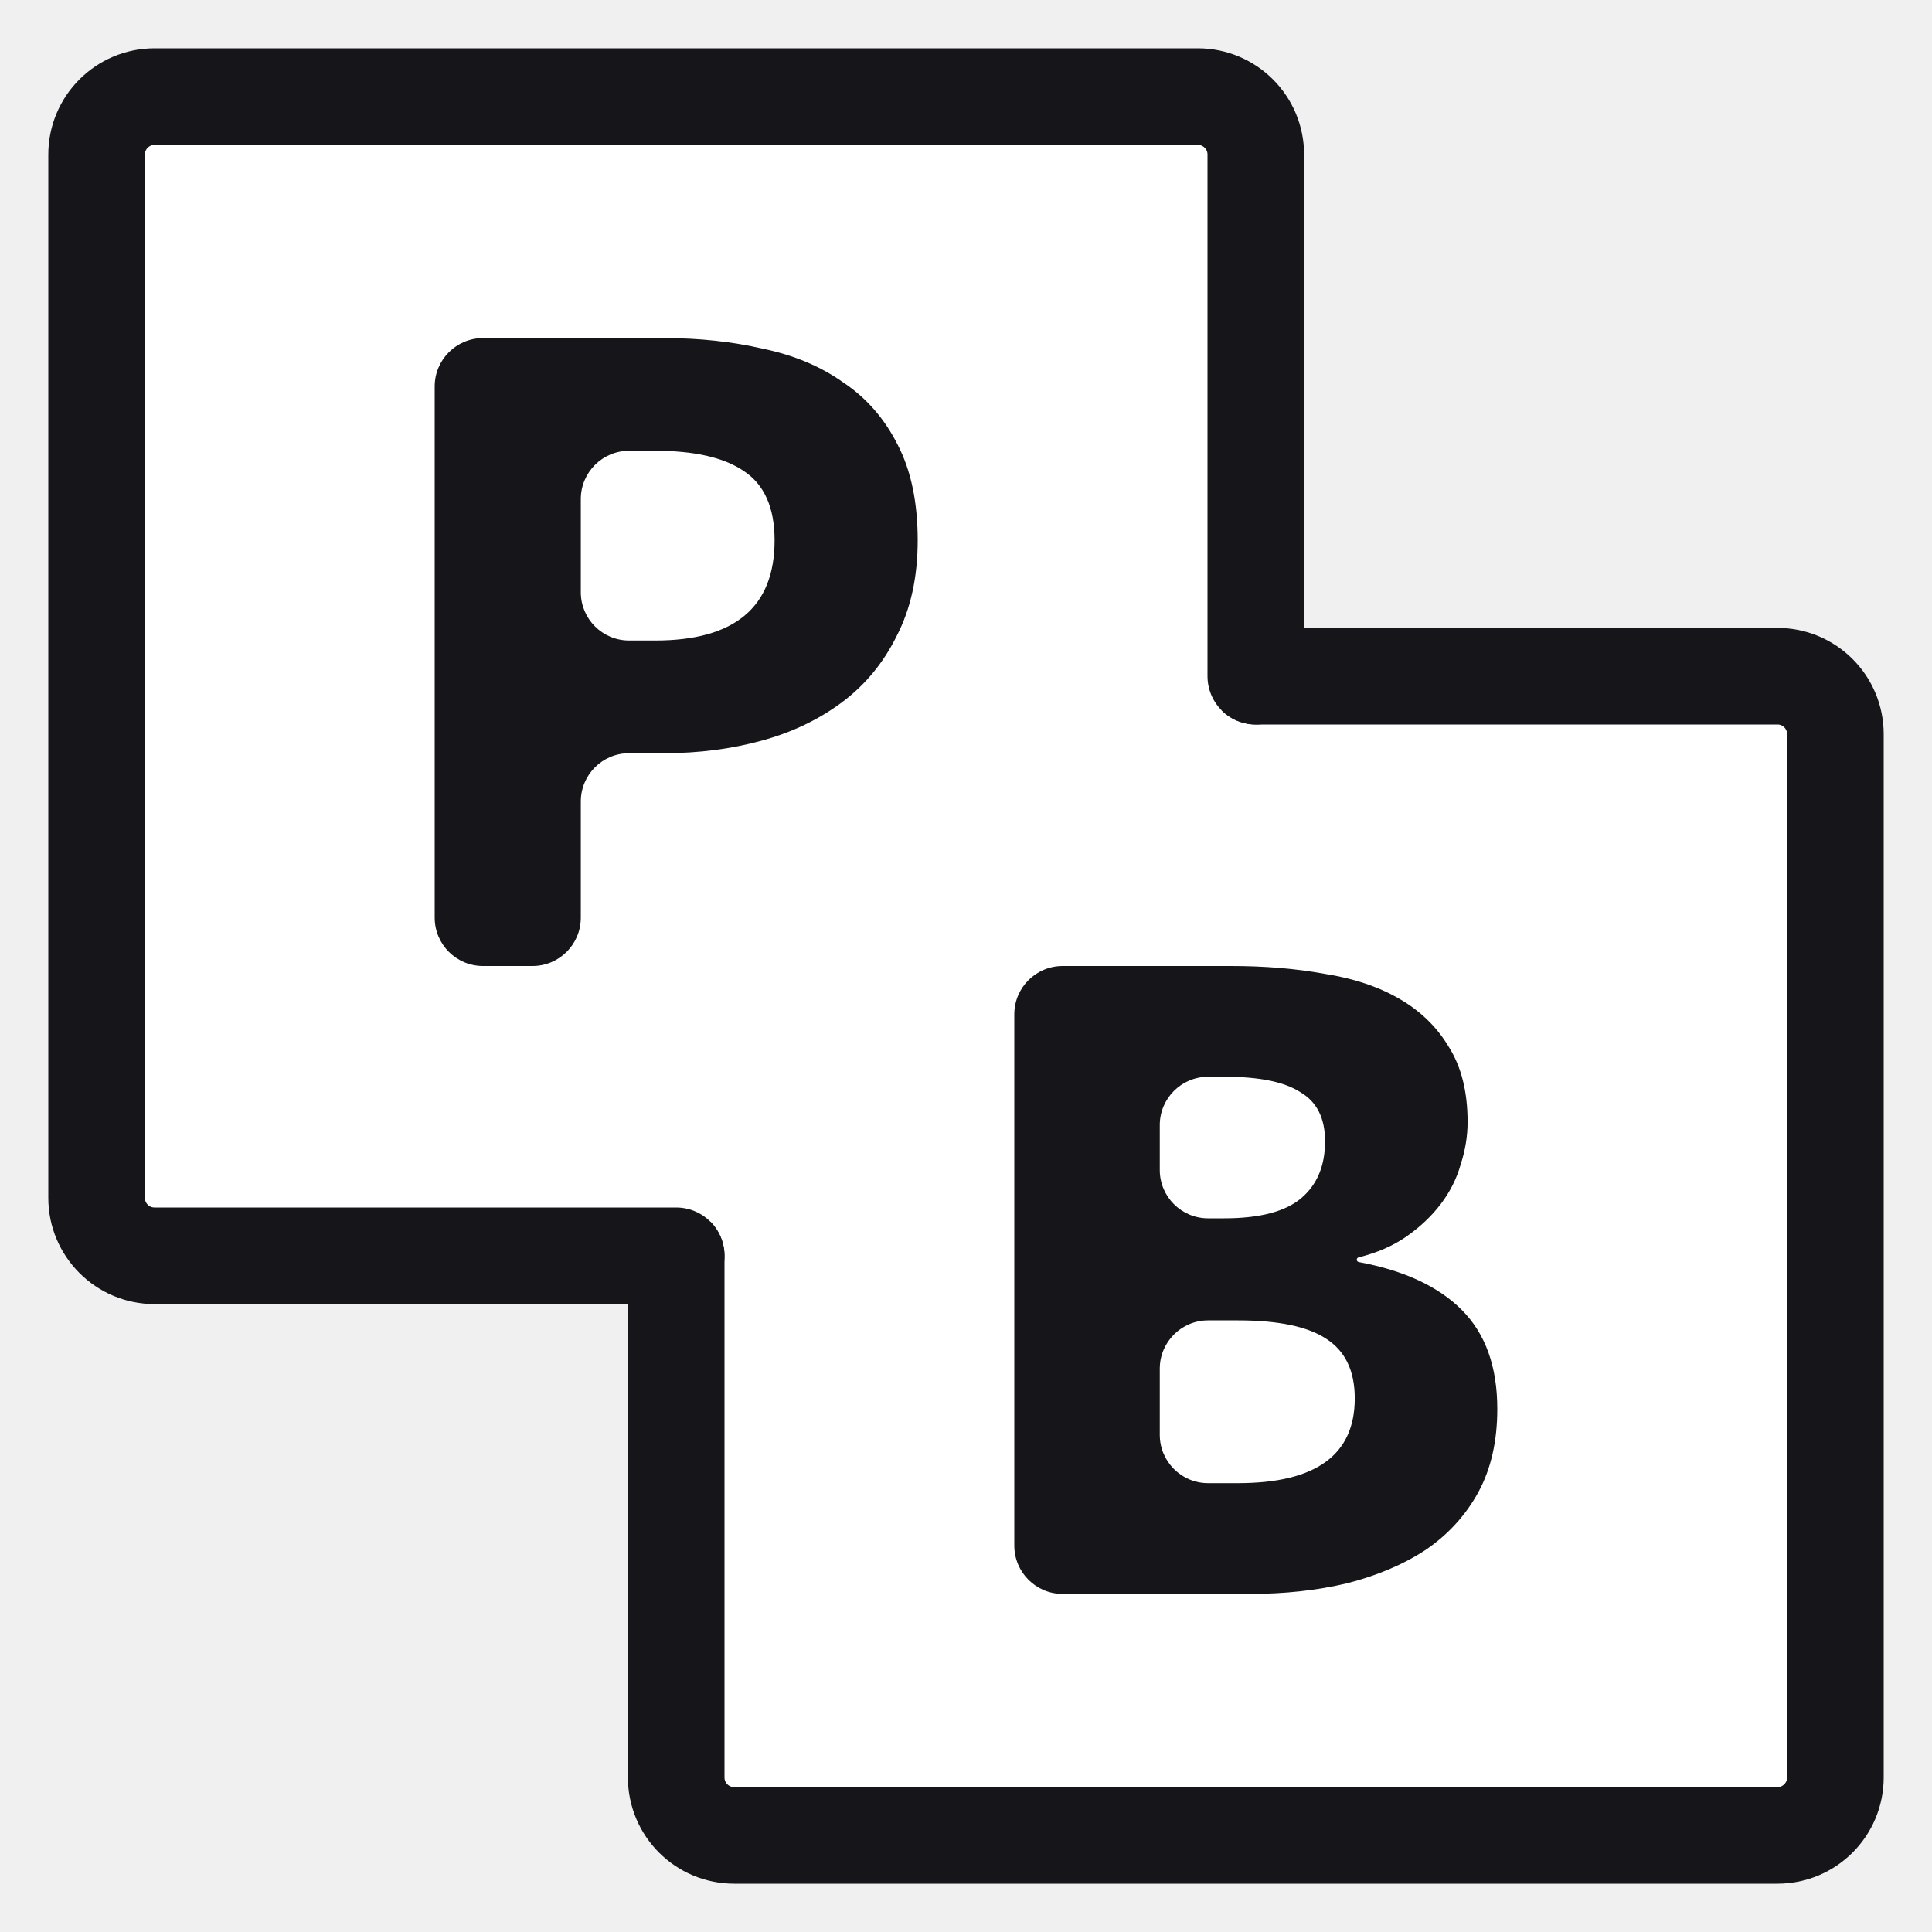
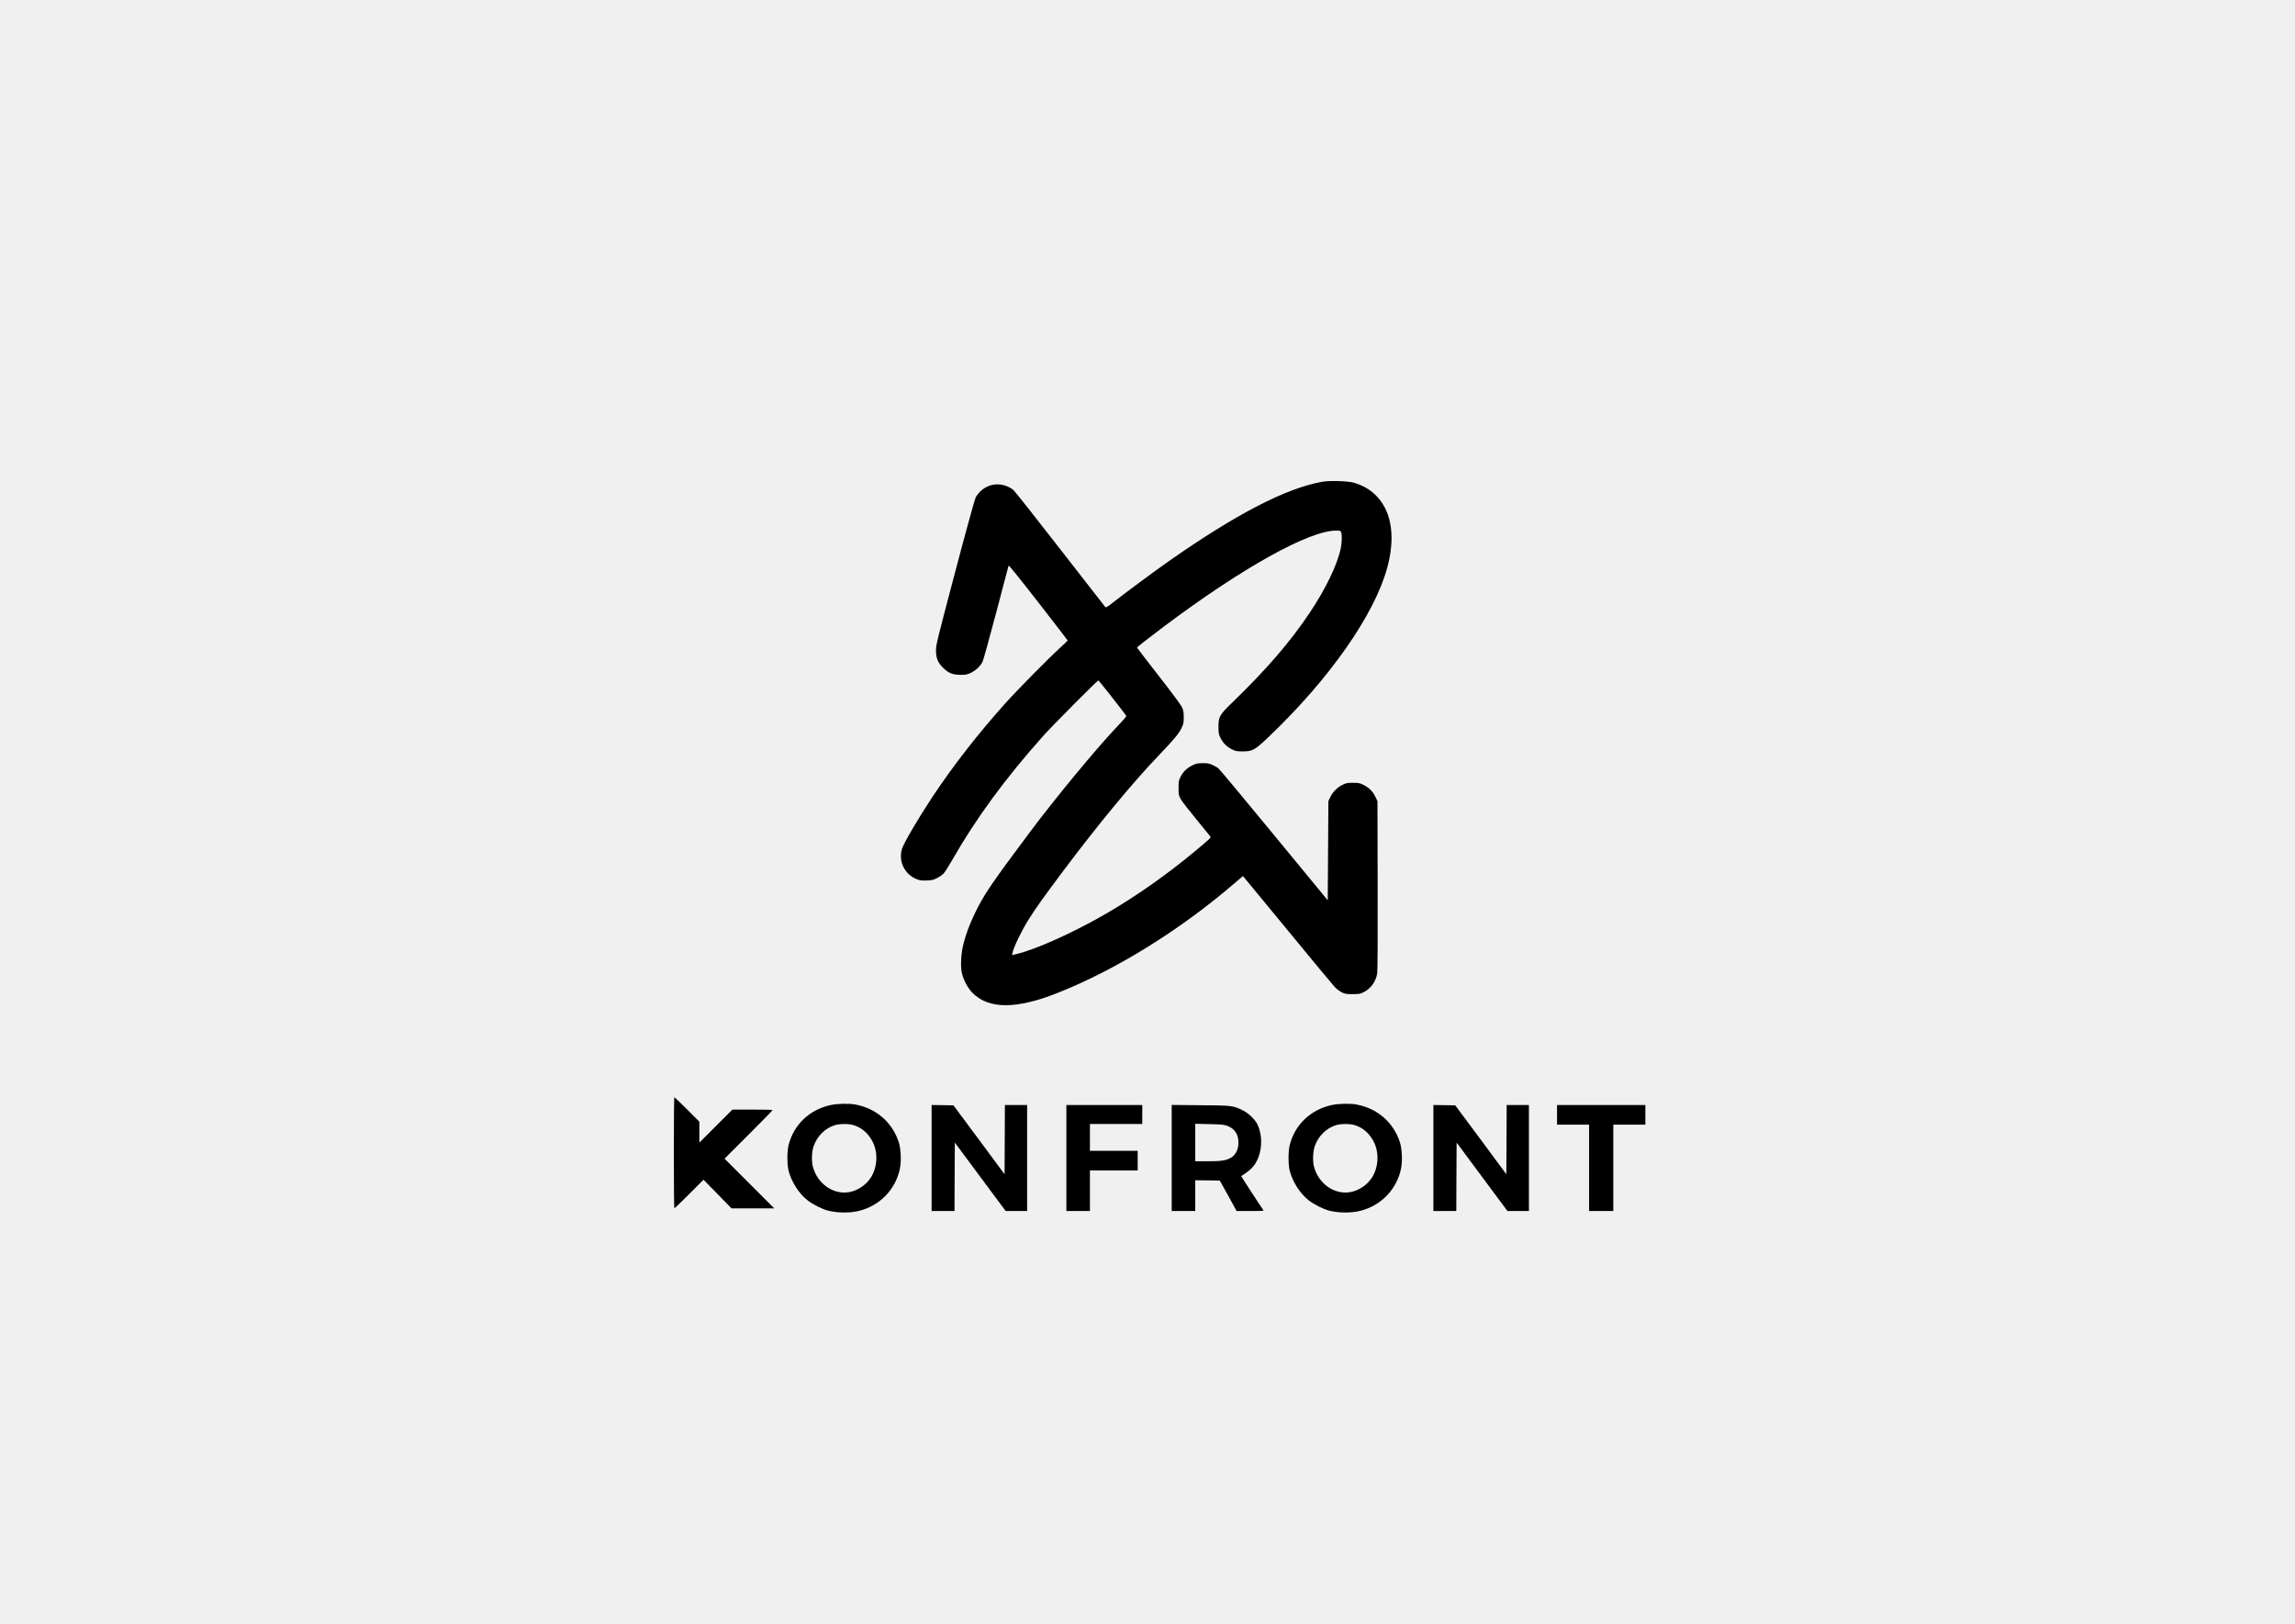
- <svg xmlns="http://www.w3.org/2000/svg" width="40" height="40" viewBox="0 0 40 40" fill="none">
-   <rect x="25.536" y="13.486" width="1.715" height="16.734" transform="rotate(45.9772 25.536 13.4861)" fill="white" />
-   <path d="M26 14H36.8C37.463 14 38 14.537 38 15.2V36.8C38 37.463 37.463 38 36.8 38H15.2C14.537 38 14 37.463 14 36.8V26" fill="white" />
-   <path d="M26 14H36.8C37.463 14 38 14.537 38 15.2V36.8C38 37.463 37.463 38 36.8 38H15.2C14.537 38 14 37.463 14 36.8V26" stroke="#16161a" stroke-width="2" stroke-linecap="round" stroke-linejoin="round" />
-   <path d="M26 14V3.2C26 2.537 25.463 2 24.8 2H3.2C2.537 2 2 2.537 2 3.2V24.8C2 25.463 2.537 26 3.2 26H14" fill="white" />
-   <path d="M26 14V3.2C26 2.537 25.463 2 24.8 2H3.2C2.537 2 2 2.537 2 3.2V24.8C2 25.463 2.537 26 3.2 26H14" stroke="#16161a" stroke-width="2" stroke-linecap="round" stroke-linejoin="round" />
-   <path d="M10 20C9.448 20 9 19.552 9 19V8C9 7.448 9.448 7 10 7H13.753C14.48 7 15.159 7.073 15.79 7.219C16.435 7.352 16.99 7.585 17.457 7.917C17.937 8.236 18.314 8.668 18.588 9.213C18.863 9.745 19 10.403 19 11.187C19 11.945 18.856 12.603 18.568 13.161C18.294 13.719 17.916 14.178 17.436 14.537C16.956 14.896 16.401 15.162 15.77 15.334C15.139 15.507 14.466 15.594 13.753 15.594H13.025C12.472 15.594 12.025 16.041 12.025 16.594V19C12.025 19.552 11.577 20 11.025 20H10ZM12.025 12.261C12.025 12.813 12.472 13.261 13.025 13.261H13.568C15.214 13.261 16.037 12.569 16.037 11.187C16.037 10.509 15.824 10.031 15.399 9.752C14.988 9.472 14.377 9.333 13.568 9.333H13.025C12.472 9.333 12.025 9.781 12.025 10.333V12.261Z" fill="#16161a" />
-   <path d="M22 33C21.448 33 21 32.552 21 32V21C21 20.448 21.448 20 22 20H25.488C26.184 20 26.826 20.053 27.414 20.16C28.015 20.253 28.534 20.425 28.971 20.678C29.409 20.93 29.75 21.263 29.996 21.675C30.256 22.087 30.385 22.605 30.385 23.23C30.385 23.523 30.337 23.815 30.242 24.107C30.16 24.4 30.023 24.672 29.832 24.925C29.641 25.177 29.402 25.403 29.115 25.603C28.837 25.796 28.508 25.939 28.128 26.032C28.106 26.038 28.09 26.058 28.09 26.08V26.08C28.09 26.104 28.107 26.124 28.131 26.129C29.067 26.303 29.777 26.633 30.262 27.118C30.754 27.61 31 28.294 31 29.172C31 29.836 30.87 30.408 30.611 30.887C30.351 31.365 29.989 31.764 29.525 32.083C29.06 32.389 28.514 32.621 27.885 32.781C27.27 32.927 26.601 33 25.877 33H22ZM24.012 24.224C24.012 24.776 24.46 25.224 25.012 25.224H25.344C26.082 25.224 26.615 25.084 26.943 24.805C27.27 24.526 27.434 24.134 27.434 23.629C27.434 23.15 27.264 22.811 26.922 22.612C26.594 22.399 26.075 22.293 25.365 22.293H25.012C24.46 22.293 24.012 22.741 24.012 23.293V24.224ZM24.012 29.707C24.012 30.259 24.46 30.707 25.012 30.707H25.631C27.243 30.707 28.049 30.122 28.049 28.953C28.049 28.381 27.851 27.969 27.455 27.716C27.072 27.464 26.465 27.337 25.631 27.337H25.012C24.46 27.337 24.012 27.785 24.012 28.337V29.707Z" fill="#16161a" />
+ <svg xmlns="http://www.w3.org/2000/svg" version="1.0" width="3508pt" height="2481pt" viewBox="0 0 3508 2481" preserveAspectRatio="xMidYMid meet">
+   <g transform="translate(0,2481) scale(0.1,-0.1)" fill="#000000" stroke="none">
+     <path d="M20210 17446 c-550 -97 -1318 -494 -2340 -1211 -242 -170 -664 -482 -849 -628 -94 -74 -115 -87 -126 -76 -7 8 -319 409 -694 891 -374 482 -695 887 -713 901 -155 117 -356 110 -494 -15 -30 -28 -67 -73 -80 -101 -15 -29 -144 -496 -317 -1151 -272 -1031 -291 -1106 -290 -1186 0 -119 27 -185 107 -266 82 -82 148 -108 271 -109 80 0 97 4 155 31 74 35 146 102 178 168 13 25 106 361 208 748 101 387 187 711 190 721 4 13 128 -141 455 -560 247 -318 449 -580 449 -583 0 -3 -55 -56 -122 -117 -166 -151 -642 -633 -809 -818 -437 -487 -806 -959 -1136 -1455 -214 -323 -436 -701 -465 -793 -60 -192 41 -396 229 -467 47 -18 75 -21 148 -18 78 3 100 8 155 35 36 18 81 49 102 70 20 21 80 115 133 208 364 638 811 1247 1394 1900 137 153 824 845 840 845 8 0 419 -522 427 -544 3 -7 -60 -79 -139 -161 -314 -329 -941 -1087 -1343 -1625 -590 -790 -696 -946 -835 -1235 -81 -170 -129 -297 -170 -453 -40 -150 -51 -358 -25 -462 27 -107 90 -224 159 -294 250 -254 671 -254 1307 -1 895 355 1864 957 2696 1671 l132 113 24 -27 c14 -15 319 -385 678 -822 359 -437 676 -819 704 -848 28 -29 76 -65 106 -80 50 -24 66 -27 165 -27 100 0 115 3 165 27 112 55 191 164 211 289 6 40 9 541 7 1349 l-3 1285 -31 65 c-39 82 -101 144 -184 184 -59 28 -74 31 -160 31 -87 0 -101 -3 -161 -32 -80 -39 -150 -111 -187 -191 l-27 -57 -5 -758 -5 -758 -823 1000 c-453 550 -836 1010 -852 1021 -16 11 -55 33 -87 48 -50 23 -71 27 -148 27 -80 -1 -98 -4 -157 -32 -82 -39 -145 -100 -184 -179 -27 -54 -29 -68 -29 -169 0 -107 1 -112 35 -172 19 -34 125 -171 235 -304 110 -134 206 -251 213 -261 16 -22 17 -21 -247 -241 -404 -337 -875 -669 -1323 -930 -501 -293 -1092 -560 -1399 -632 l-60 -14 7 32 c20 96 140 343 251 519 109 173 220 329 519 728 524 700 1069 1360 1464 1772 241 252 306 330 349 418 33 69 35 81 35 165 0 69 -5 103 -22 145 -16 39 -121 182 -357 485 -184 237 -335 433 -335 436 0 9 164 137 415 326 1194 895 2214 1463 2628 1463 63 0 68 -2 77 -26 15 -38 12 -155 -5 -240 -53 -255 -228 -620 -477 -992 -295 -442 -663 -868 -1179 -1367 -198 -191 -214 -220 -214 -375 0 -93 3 -112 27 -162 37 -79 98 -142 177 -181 61 -30 73 -32 166 -32 151 0 185 19 407 231 924 883 1605 1856 1802 2575 96 350 87 663 -24 895 -98 203 -261 340 -482 405 -93 27 -370 36 -488 15z" />
+     <path d="M10300 7190 c0 -467 3 -850 8 -850 4 0 106 99 226 219 l219 219 215 -219 214 -219 327 0 326 0 -380 380 -380 380 368 368 c202 202 367 370 367 375 0 4 -138 7 -307 7 l-308 0 -252 -252 -253 -253 0 160 0 160 -188 188 c-103 103 -191 187 -195 187 -4 0 -7 -382 -7 -850z" />
+     <path d="M12700 7920 c-326 -69 -569 -301 -647 -616 -23 -96 -23 -296 1 -389 44 -171 160 -352 293 -454 79 -62 222 -133 309 -155 150 -38 343 -39 486 -1 314 82 550 330 614 645 22 113 15 295 -16 395 -98 310 -348 527 -674 584 -91 17 -269 12 -366 -9z m341 -306 c115 -34 200 -100 271 -209 112 -171 111 -419 -1 -594 -76 -117 -206 -203 -340 -224 -242 -37 -481 135 -547 395 -22 84 -15 232 14 313 56 153 173 269 320 316 73 23 209 25 283 3z" />
+     <path d="M20360 7920 c-326 -69 -569 -301 -647 -616 -23 -96 -23 -296 1 -389 44 -171 160 -352 293 -454 79 -62 222 -133 309 -155 150 -38 343 -39 486 -1 314 82 550 330 614 645 22 113 15 295 -16 395 -98 310 -348 527 -674 584 -91 17 -269 12 -366 -9z m341 -306 c115 -34 200 -100 271 -209 112 -171 111 -419 -1 -594 -76 -117 -206 -203 -340 -224 -242 -37 -481 135 -547 395 -22 84 -15 232 14 313 56 153 173 269 320 316 73 23 209 25 283 3z" />
+     <path d="M14240 7110 l0 -810 175 0 175 0 2 523 3 523 388 -523 389 -523 164 0 164 0 0 810 0 810 -170 0 -170 0 -2 -529 -3 -529 -390 527 -391 526 -167 3 -167 2 0 -810z" />
+     <path d="M16300 7110 l0 -810 180 0 180 0 0 310 0 310 365 0 365 0 0 150 0 150 -365 0 -365 0 0 205 0 205 400 0 400 0 0 145 0 145 -580 0 -580 0 0 -810z" />
+     <path d="M17910 7111 l0 -811 180 0 180 0 0 235 0 235 187 -2 188 -3 129 -232 128 -233 211 0 c199 0 209 1 195 18 -20 23 -339 514 -336 516 46 25 130 88 164 124 148 154 186 457 83 669 -38 76 -141 174 -229 215 -147 70 -157 71 -642 75 l-438 4 0 -810z m854 489 c109 -42 166 -129 166 -255 0 -111 -47 -198 -129 -239 -70 -36 -146 -46 -348 -46 l-183 0 0 286 0 287 218 -5 c194 -5 223 -8 276 -28z" />
+     <path d="M21910 7110 l0 -810 175 0 175 0 2 523 3 523 388 -523 389 -523 164 0 164 0 0 810 0 810 -170 0 -170 0 -2 -529 -3 -529 -390 527 -391 526 -167 3 -167 2 0 -810z" />
+     <path d="M23800 7770 l0 -150 245 0 245 0 0 -660 0 -660 185 0 185 0 0 660 0 660 245 0 245 0 0 150 0 150 -675 0 -675 0 0 -150z" />
+   </g>
</svg>
